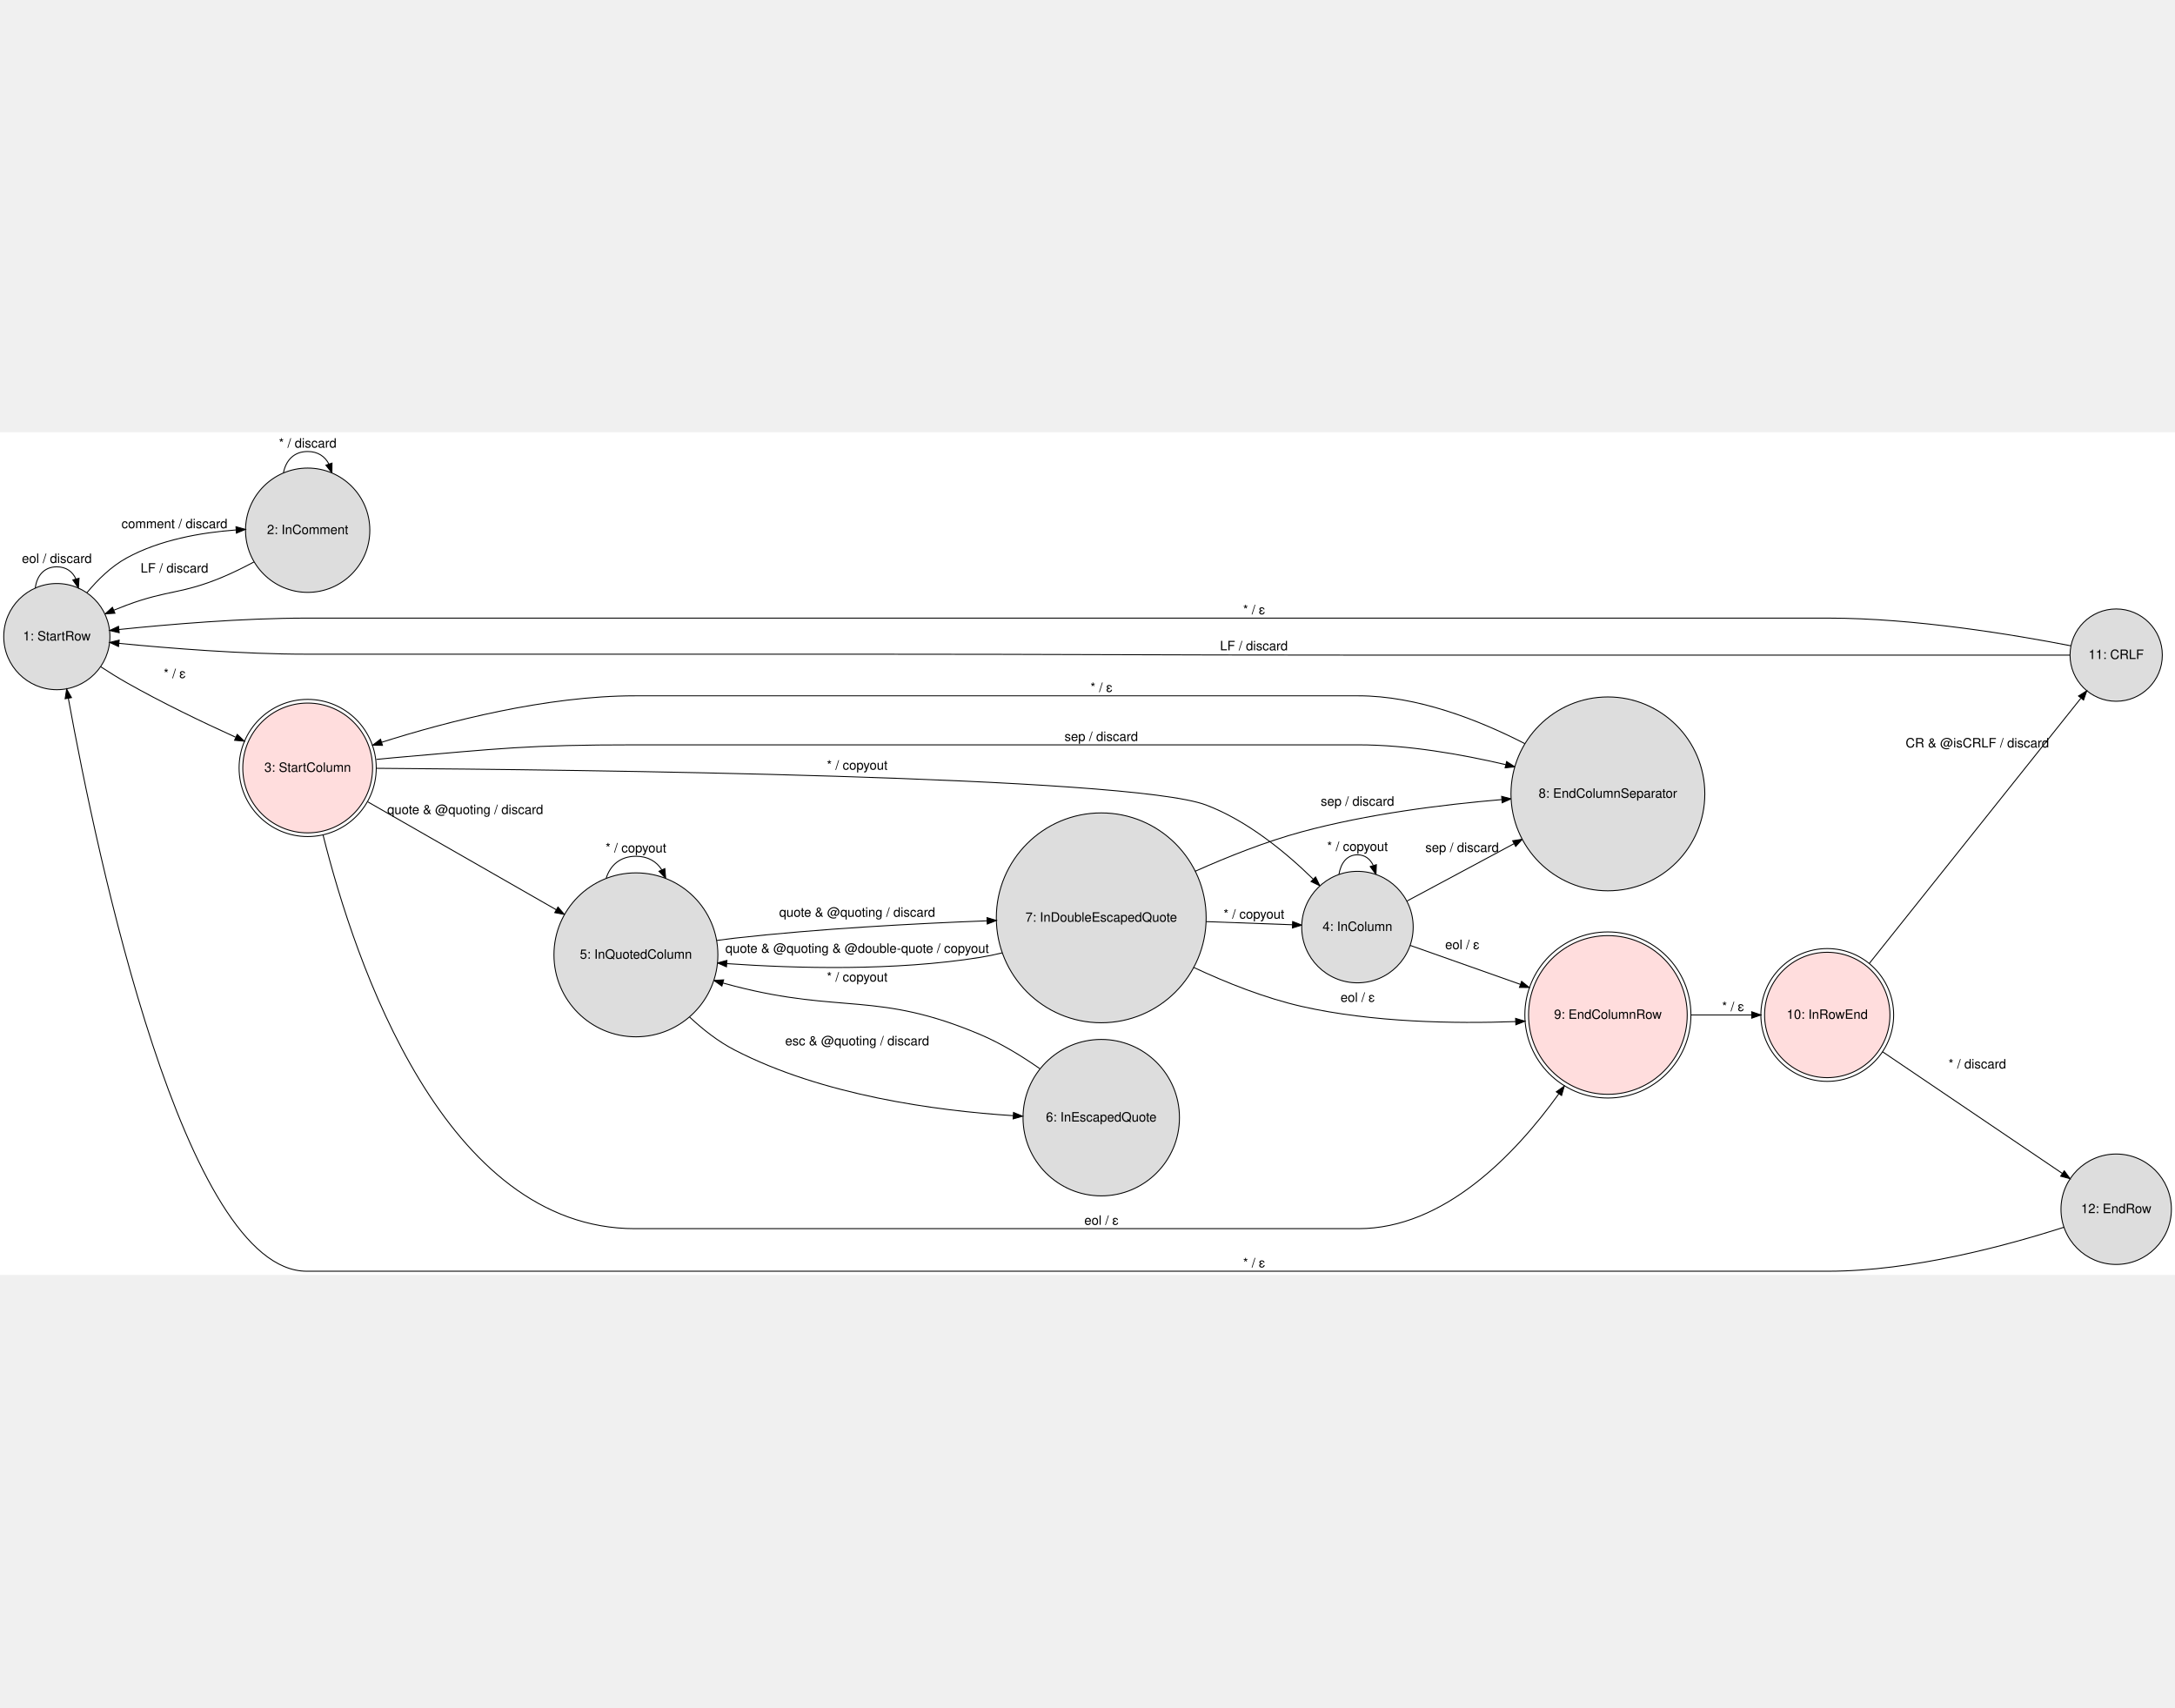
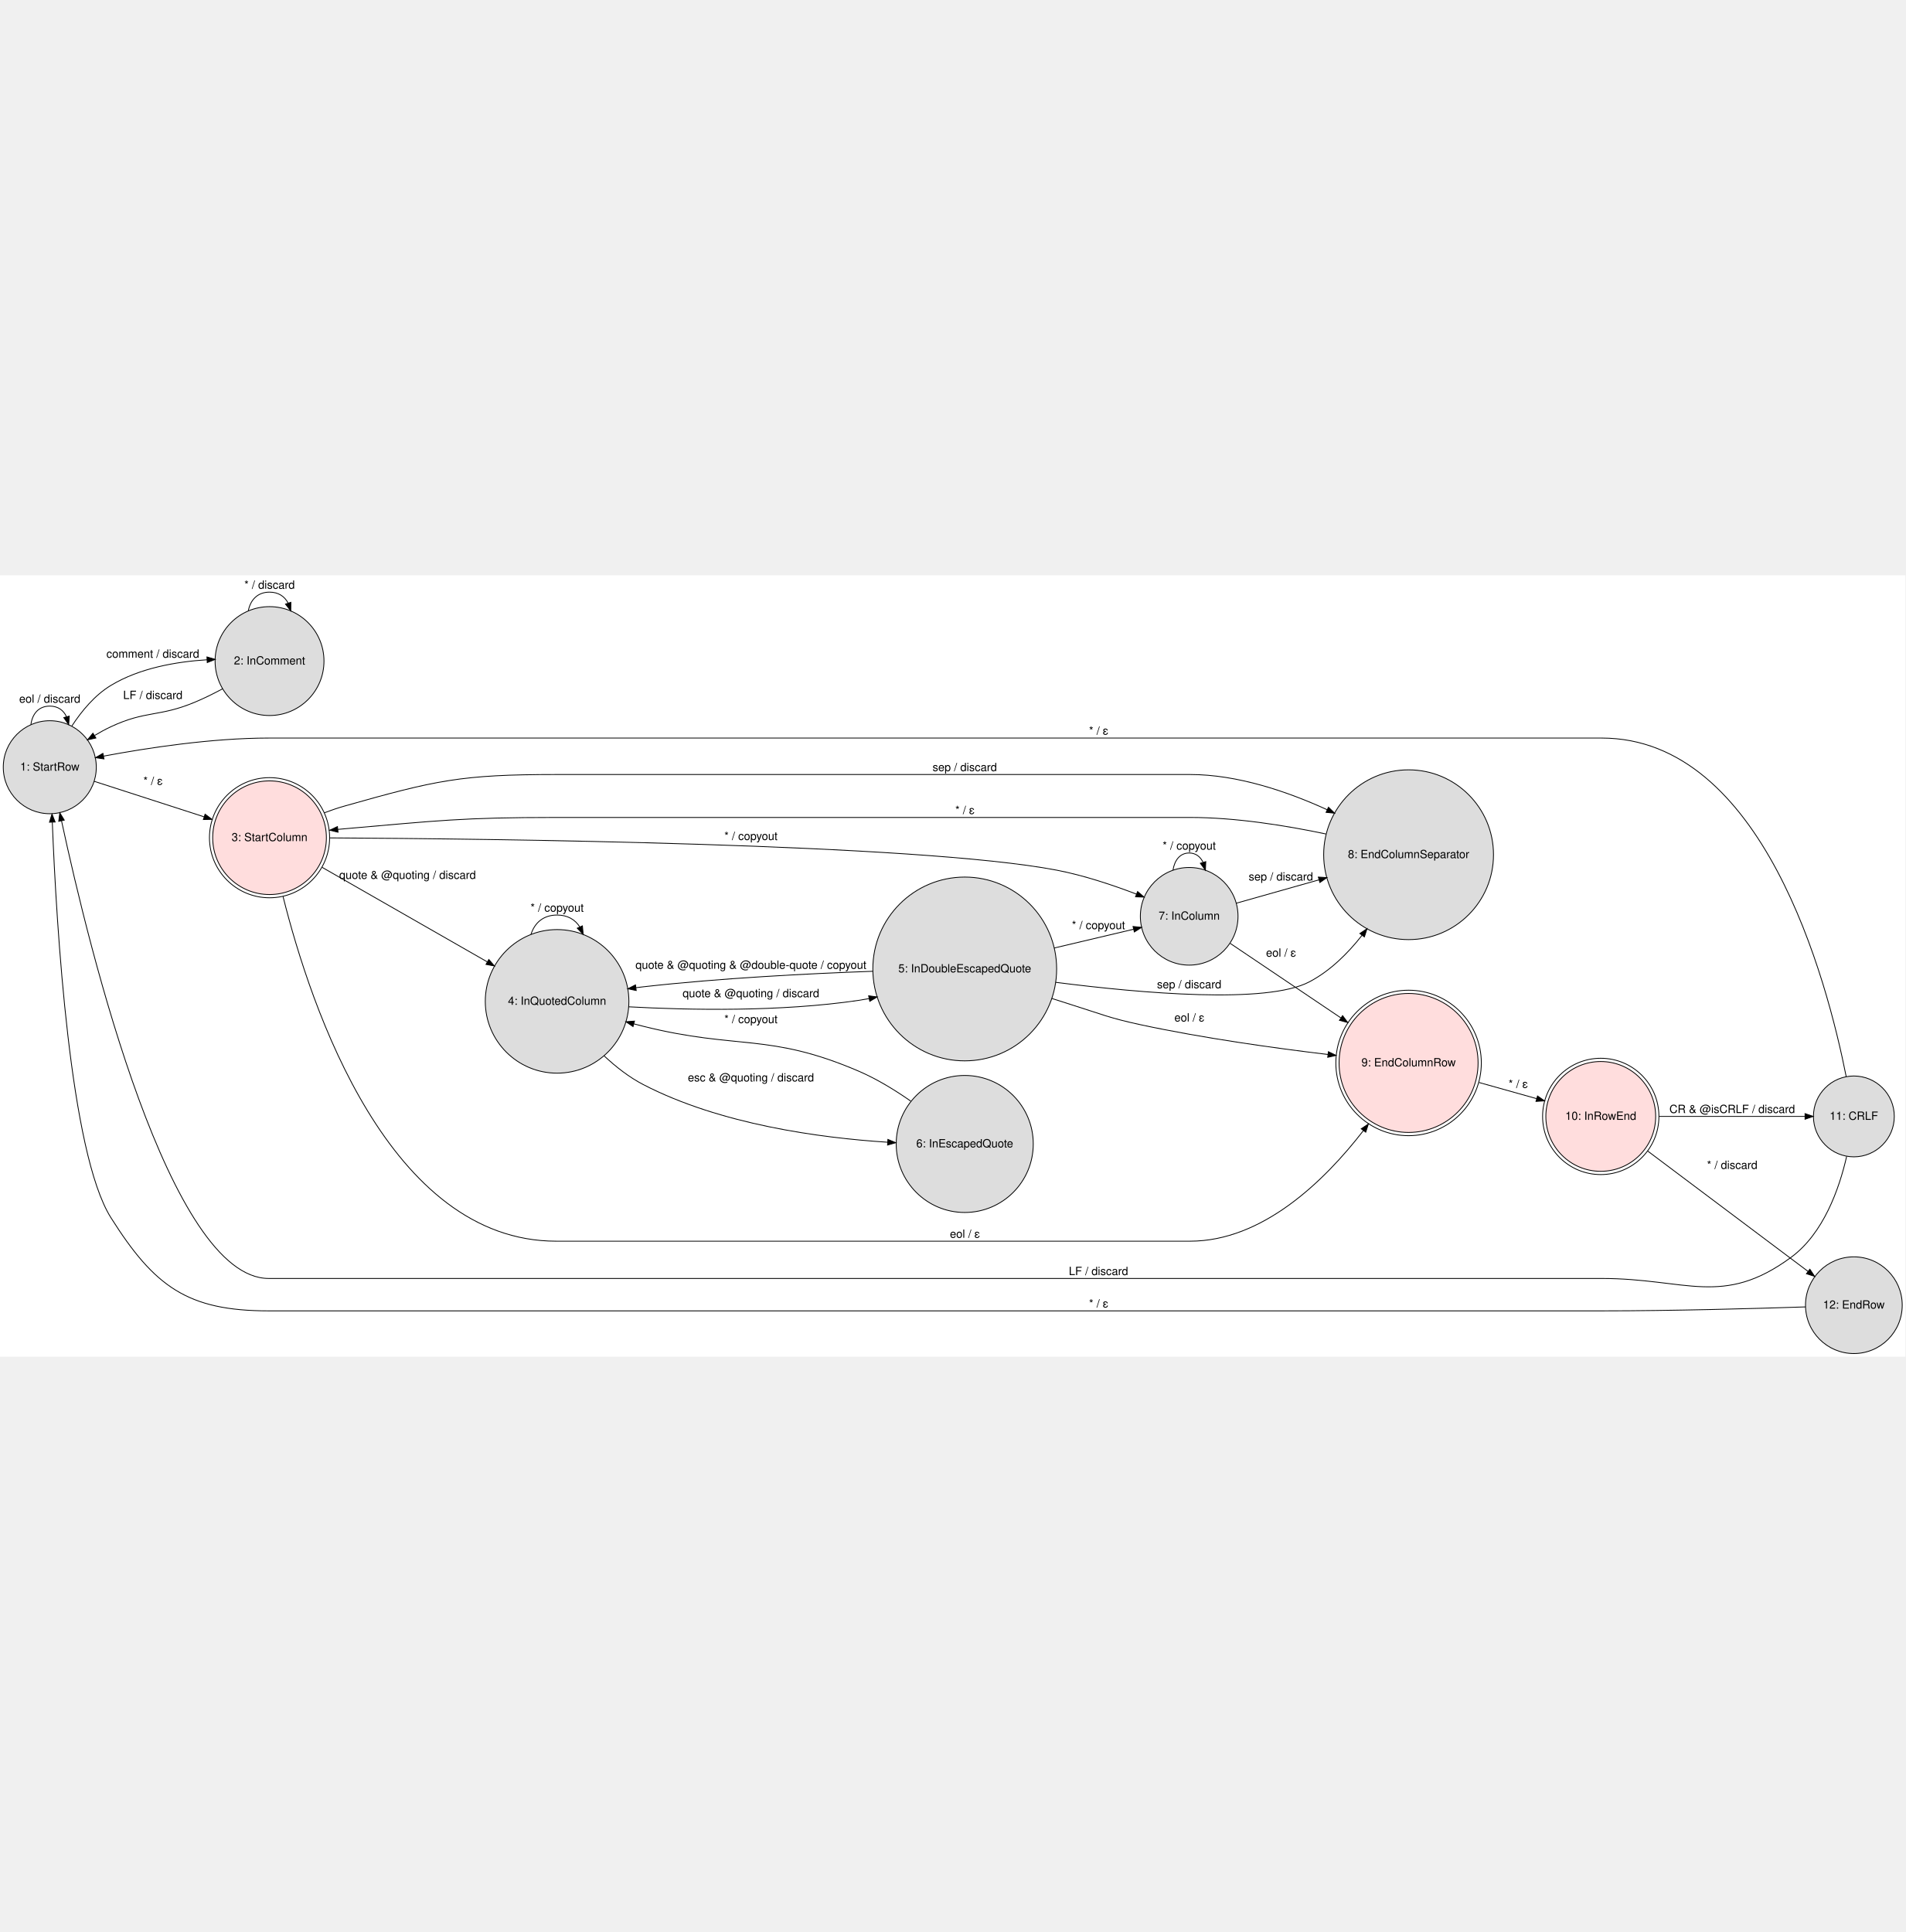
- <svg xmlns="http://www.w3.org/2000/svg" width="1199" height="941" viewBox="0 0 2351.40 910.90">
-   <g id="graph0" class="graph" transform="translate(4,906.9) scale(1)">
-     <polygon fill="white" stroke="transparent" points="-4,4 -4,-906.9 2347.4,-906.9 2347.4,4 -4,4" />
+ <svg xmlns="http://www.w3.org/2000/svg" width="1063" height="1078" viewBox="0.00 0.00 2351.40 964.49">
+   <g id="graph0" class="graph" transform="translate(4.000049,960.49) scale(1)">
+     <polygon fill="white" stroke="transparent" points="-4,4 -4,-960.49 2347.4,-960.49 2347.4,4 -4,4" />
+     <g id="node1" class="node">
+       <ellipse fill="#dddddd" stroke="black" cx="57.44" cy="-723.59" rx="57.39" ry="57.39" />
+       <text text-anchor="middle" x="57.44" y="-719.39" font-family="Helvetica,Arial,sans-serif" font-size="14.00">1: StartRow</text>
+     </g>
+     <g id="edge1" class="edge">
+       <path fill="none" stroke="black" d="M34.14,-776.12C35.77,-789.23 43.54,-799.03 57.44,-799.03 67.55,-799.03 74.41,-793.86 78.03,-786" />
+       <polygon fill="black" stroke="black" points="81.47,-786.69 80.75,-776.12 74.72,-784.84 81.47,-786.69" />
+       <text text-anchor="middle" x="57.44" y="-803.23" font-family="Helvetica,Arial,sans-serif" font-size="14.00">eol / discard</text>
+     </g>
+     <g id="node2" class="node">
+       <ellipse fill="#dddddd" stroke="black" cx="328.63" cy="-854.59" rx="67.19" ry="67.19" />
+       <text text-anchor="middle" x="328.63" y="-850.39" font-family="Helvetica,Arial,sans-serif" font-size="14.00">2: InComment</text>
+     </g>
+     <g id="edge2" class="edge">
+       <path fill="none" stroke="black" d="M84.65,-774.4C96.82,-793.08 113.04,-812.58 132.89,-824.59 168.22,-845.97 213.53,-853.86 251.55,-856.22" />
+       <polygon fill="black" stroke="black" points="251.39,-859.72 261.56,-856.73 251.75,-852.73 251.39,-859.72" />
+       <text text-anchor="middle" x="184.6" y="-858.79" font-family="Helvetica,Arial,sans-serif" font-size="14.00">comment / discard</text>
+     </g>
+     <g id="node3" class="node">
+       <ellipse fill="#ffdddd" stroke="black" cx="328.63" cy="-636.59" rx="70.15" ry="70.15" />
+       <ellipse fill="none" stroke="black" cx="328.63" cy="-636.59" rx="74.14" ry="74.14" />
+       <text text-anchor="middle" x="328.63" y="-632.39" font-family="Helvetica,Arial,sans-serif" font-size="14.00">3: StartColumn</text>
+     </g>
+     <g id="edge3" class="edge">
+       <path fill="none" stroke="black" d="M112.27,-706.19C151.07,-693.65 204.07,-676.52 247.79,-662.39" />
+       <polygon fill="black" stroke="black" points="249.1,-665.65 257.54,-659.24 246.95,-658.99 249.1,-665.65" />
+       <text text-anchor="middle" x="184.6" y="-701.79" font-family="Helvetica,Arial,sans-serif" font-size="14.00">* / ε</text>
+     </g>
+     <g id="edge4" class="edge">
+       <path fill="none" stroke="black" d="M270.63,-820.34C259.46,-814.36 247.69,-808.55 236.3,-803.79 192.13,-785.33 176.26,-793.89 132.89,-773.59 126.2,-770.46 119.43,-766.77 112.85,-762.84" />
+       <polygon fill="black" stroke="black" points="114.35,-759.65 104.01,-757.36 110.66,-765.6 114.35,-759.65" />
+       <text text-anchor="middle" x="184.6" y="-807.79" font-family="Helvetica,Arial,sans-serif" font-size="14.00">LF / discard</text>
+     </g>
+     <g id="edge5" class="edge">
+       <path fill="none" stroke="black" d="M302.42,-916.55C304.98,-929.96 313.72,-939.69 328.63,-939.69 339.69,-939.69 347.35,-934.33 351.62,-926.08" />
+       <polygon fill="black" stroke="black" points="354.95,-927.14 354.83,-916.55 348.32,-924.91 354.95,-927.14" />
+       <text text-anchor="middle" x="328.63" y="-943.89" font-family="Helvetica,Arial,sans-serif" font-size="14.00">* / discard</text>
+     </g>
+     <g id="node4" class="node">
+       <ellipse fill="#dddddd" stroke="black" cx="683.49" cy="-434.59" rx="88.61" ry="88.61" />
+       <text text-anchor="middle" x="683.49" y="-430.39" font-family="Helvetica,Arial,sans-serif" font-size="14.00">4: InQuotedColumn</text>
+     </g>
+     <g id="edge6" class="edge">
+       <path fill="none" stroke="black" d="M393.53,-600.01C450.62,-567.33 534.7,-519.19 597.46,-483.27" />
+       <polygon fill="black" stroke="black" points="599.23,-486.29 606.17,-478.28 595.75,-480.21 599.23,-486.29" />
+       <text text-anchor="middle" x="498.94" y="-585.79" font-family="Helvetica,Arial,sans-serif" font-size="14.00">quote &amp; @quoting / discard</text>
+     </g>
+     <g id="node7" class="node">
+       <ellipse fill="#dddddd" stroke="black" cx="1463.55" cy="-539.59" rx="60.26" ry="60.26" />
+       <text text-anchor="middle" x="1463.55" y="-535.39" font-family="Helvetica,Arial,sans-serif" font-size="14.00">7: InColumn</text>
+     </g>
+     <g id="edge7" class="edge">
+       <path fill="none" stroke="black" d="M403.1,-636.36C598.59,-635.31 1128.2,-629.41 1299.77,-596.59 1333.2,-590.19 1369.05,-578.24 1398.57,-566.92" />
+       <polygon fill="black" stroke="black" points="1399.87,-570.17 1407.92,-563.27 1397.33,-563.64 1399.87,-570.17" />
+       <text text-anchor="middle" x="922.7" y="-633.79" font-family="Helvetica,Arial,sans-serif" font-size="14.00">* / copyout</text>
+     </g>
+     <g id="node8" class="node">
+       <ellipse fill="#dddddd" stroke="black" cx="1734.3" cy="-615.59" rx="104.78" ry="104.78" />
+       <text text-anchor="middle" x="1734.3" y="-611.39" font-family="Helvetica,Arial,sans-serif" font-size="14.00">8: EndColumnSeparator</text>
+     </g>
+     <g id="edge8" class="edge">
+       <path fill="none" stroke="black" d="M396.5,-667.43C404.63,-670.5 412.9,-673.31 420.95,-675.59 534.03,-707.6 564.96,-714.59 682.49,-714.59 682.49,-714.59 682.49,-714.59 1464.55,-714.59 1523.06,-714.59 1584.57,-693.67 1633.95,-671.07" />
+       <polygon fill="black" stroke="black" points="1635.44,-674.23 1643.03,-666.83 1632.48,-667.89 1635.44,-674.23" />
+       <text text-anchor="middle" x="1186.56" y="-718.79" font-family="Helvetica,Arial,sans-serif" font-size="14.00">sep / discard</text>
+     </g>
+     <g id="node9" class="node">
+       <ellipse fill="#ffdddd" stroke="black" cx="1734.3" cy="-358.59" rx="85.77" ry="85.77" />
+       <ellipse fill="none" stroke="black" cx="1734.3" cy="-358.59" rx="89.77" ry="89.77" />
+       <text text-anchor="middle" x="1734.3" y="-354.39" font-family="Helvetica,Arial,sans-serif" font-size="14.00">9: EndColumnRow</text>
+     </g>
    <g id="edge9" class="edge">
-       <path fill="none" stroke="black" d="M345.32,-471.32C379.9,-333.1 476.52,-46 682.49,-46 682.49,-46 682.49,-46 1464.55,-46 1557.18,-46 1633.81,-125.9 1681.22,-191.72" />
-       <polygon fill="black" stroke="black" points="1678.51,-193.94 1687.14,-200.08 1684.22,-189.9 1678.51,-193.94" />
-       <text text-anchor="middle" x="1186.56" y="-50.2" font-family="Helvetica,Arial,sans-serif" font-size="14.00">eol / ε</text>
+       <path fill="none" stroke="black" d="M345.32,-563.91C379.9,-425.69 476.52,-138.59 682.49,-138.59 682.49,-138.59 682.49,-138.59 1464.55,-138.59 1554.14,-138.59 1630.26,-212.7 1678.37,-274.89" />
+       <polygon fill="black" stroke="black" points="1675.84,-277.34 1684.68,-283.19 1681.42,-273.11 1675.84,-277.34" />
+       <text text-anchor="middle" x="1186.56" y="-142.79" font-family="Helvetica,Arial,sans-serif" font-size="14.00">eol / ε</text>
    </g>
    <g id="edge10" class="edge">
-       <path fill="none" stroke="black" d="M1443.53,-428.88C1445.49,-441.2 1452.16,-450.13 1463.55,-450.13 1471.56,-450.13 1477.23,-445.71 1480.58,-438.81" />
-       <polygon fill="black" stroke="black" points="1484.03,-439.47 1483.57,-428.88 1477.33,-437.45 1484.03,-439.47" />
-       <text text-anchor="middle" x="1463.55" y="-454.33" font-family="Helvetica,Arial,sans-serif" font-size="14.00">* / copyout</text>
+       <path fill="none" stroke="black" d="M651.28,-517.24C655.68,-531.36 666.42,-541.15 683.49,-541.15 696.56,-541.15 705.91,-535.41 711.55,-526.39" />
+       <polygon fill="black" stroke="black" points="714.76,-527.8 715.69,-517.24 708.38,-524.91 714.76,-527.8" />
+       <text text-anchor="middle" x="683.49" y="-545.35" font-family="Helvetica,Arial,sans-serif" font-size="14.00">* / copyout</text>
+     </g>
+     <g id="node5" class="node">
+       <ellipse fill="#dddddd" stroke="black" cx="1186.56" cy="-474.59" rx="113.42" ry="113.42" />
+       <text text-anchor="middle" x="1186.56" y="-470.39" font-family="Helvetica,Arial,sans-serif" font-size="14.00">5: InDoubleEscapedQuote</text>
    </g>
    <g id="edge11" class="edge">
-       <path fill="none" stroke="black" d="M1517,-400.11C1549.95,-417.76 1593.52,-441.11 1632.92,-462.22" />
-       <polygon fill="black" stroke="black" points="1631.32,-465.33 1641.78,-466.97 1634.62,-459.16 1631.32,-465.33" />
-       <text text-anchor="middle" x="1576.67" y="-453.2" font-family="Helvetica,Arial,sans-serif" font-size="14.00">sep / discard</text>
+       <path fill="none" stroke="black" d="M771.93,-427.87C847.42,-423.74 959.17,-421.61 1055.35,-435.79 1059.74,-436.44 1064.18,-437.2 1068.65,-438.05" />
+       <polygon fill="black" stroke="black" points="1067.96,-441.48 1078.46,-440.06 1069.36,-434.63 1067.96,-441.48" />
+       <text text-anchor="middle" x="922.7" y="-439.79" font-family="Helvetica,Arial,sans-serif" font-size="14.00">quote &amp; @quoting / discard</text>
+     </g>
+     <g id="node6" class="node">
+       <ellipse fill="#dddddd" stroke="black" cx="1186.56" cy="-258.59" rx="84.56" ry="84.56" />
+       <text text-anchor="middle" x="1186.56" y="-254.39" font-family="Helvetica,Arial,sans-serif" font-size="14.00">6: InEscapedQuote</text>
    </g>
    <g id="edge12" class="edge">
-       <path fill="none" stroke="black" d="M1520.56,-352.2C1555.03,-340.02 1600.06,-324.1 1639.82,-310.04" />
-       <polygon fill="black" stroke="black" points="1641.01,-313.34 1649.27,-306.7 1638.68,-306.74 1641.01,-313.34" />
-       <text text-anchor="middle" x="1576.67" y="-348.2" font-family="Helvetica,Arial,sans-serif" font-size="14.00">eol / ε</text>
+       <path fill="none" stroke="black" d="M741.48,-367.37C756.03,-353.75 772.55,-340.84 790.04,-331.79 885,-282.64 1007.86,-266.1 1091.27,-260.74" />
+       <polygon fill="black" stroke="black" points="1091.72,-264.22 1101.5,-260.13 1091.3,-257.23 1091.72,-264.22" />
+       <text text-anchor="middle" x="922.7" y="-335.79" font-family="Helvetica,Arial,sans-serif" font-size="14.00">esc &amp; @quoting / discard</text>
    </g>
    <g id="edge13" class="edge">
-       <path fill="none" stroke="black" d="M651.28,-424.65C655.68,-438.77 666.42,-448.56 683.49,-448.56 696.56,-448.56 705.91,-442.82 711.55,-433.8" />
-       <polygon fill="black" stroke="black" points="714.76,-435.21 715.69,-424.65 708.38,-432.32 714.76,-435.21" />
-       <text text-anchor="middle" x="683.49" y="-452.76" font-family="Helvetica,Arial,sans-serif" font-size="14.00">* / copyout</text>
-     </g>
-     <g id="node6" class="node">
-       <ellipse fill="#dddddd" stroke="black" cx="1186.56" cy="-166" rx="84.56" ry="84.56" />
-       <text text-anchor="middle" x="1186.56" y="-161.8" font-family="Helvetica,Arial,sans-serif" font-size="14.00">6: InEscapedQuote</text>
-     </g>
-     <g id="edge4" class="edge">
-       <path fill="none" stroke="black" d="M270.63,-766.75C259.46,-760.77 247.69,-754.96 236.3,-750.2 192.13,-731.74 177.76,-736.7 132.89,-720 128.38,-718.32 123.77,-716.49 119.15,-714.59" />
-       <polygon fill="black" stroke="black" points="120.27,-711.26 109.7,-710.57 117.54,-717.7 120.27,-711.26" />
-       <text text-anchor="middle" x="184.6" y="-755.2" font-family="Helvetica,Arial,sans-serif" font-size="14.00">LF / discard</text>
+       <path fill="none" stroke="black" d="M1073.18,-471.73C993.87,-468.88 885.2,-463.32 790.04,-452.59 787,-452.25 783.91,-451.87 780.8,-451.48" />
+       <polygon fill="black" stroke="black" points="781.16,-447.99 770.78,-450.12 780.22,-454.93 781.16,-447.99" />
+       <text text-anchor="middle" x="922.7" y="-474.79" font-family="Helvetica,Arial,sans-serif" font-size="14.00">quote &amp; @quoting &amp; @double-quote / copyout</text>
    </g>
    <g id="edge14" class="edge">
-       <path fill="none" stroke="black" d="M741.48,-274.78C756.03,-261.16 772.55,-248.25 790.04,-239.2 885,-190.05 1007.86,-173.51 1091.27,-168.15" />
-       <polygon fill="black" stroke="black" points="1091.72,-171.63 1101.5,-167.54 1091.3,-164.64 1091.72,-171.63" />
-       <text text-anchor="middle" x="922.7" y="-244.2" font-family="Helvetica,Arial,sans-serif" font-size="14.00">esc &amp; @quoting / discard</text>
-     </g>
-     <g id="node7" class="node">
-       <ellipse fill="#dddddd" stroke="black" cx="1186.56" cy="-382" rx="113.42" ry="113.42" />
-       <text text-anchor="middle" x="1186.56" y="-377.8" font-family="Helvetica,Arial,sans-serif" font-size="14.00">7: InDoubleEscapedQuote</text>
-     </g>
-     <g id="edge5" class="edge">
-       <path fill="none" stroke="black" d="M302.42,-862.96C304.98,-876.37 313.72,-886.1 328.63,-886.1 339.69,-886.1 347.35,-880.74 351.62,-872.49" />
-       <polygon fill="black" stroke="black" points="354.95,-873.55 354.83,-862.96 348.32,-871.32 354.95,-873.55" />
-       <text text-anchor="middle" x="328.63" y="-890.3" font-family="Helvetica,Arial,sans-serif" font-size="14.00">* / discard</text>
-     </g>
-     <g id="edge8" class="edge">
-       <path fill="none" stroke="black" d="M402.85,-553.25C408.97,-553.9 415.06,-554.49 420.95,-555 536.92,-565.08 566.08,-569 682.49,-569 682.49,-569 682.49,-569 1464.55,-569 1517.61,-569 1575.46,-558.93 1623.85,-547.58" />
-       <polygon fill="black" stroke="black" points="1624.8,-550.95 1633.71,-545.21 1623.17,-544.14 1624.8,-550.95" />
-       <text text-anchor="middle" x="1186.56" y="-573.2" font-family="Helvetica,Arial,sans-serif" font-size="14.00">sep / discard</text>
-     </g>
-     <g id="node9" class="node">
-       <ellipse fill="#ffdddd" stroke="black" cx="1734.3" cy="-277" rx="85.77" ry="85.77" />
-       <text text-anchor="middle" x="1734.3" y="-272.8" font-family="Helvetica,Arial,sans-serif" font-size="14.00">9: EndColumnRow</text>
-       <ellipse fill="none" stroke="black" cx="1734.3" cy="-277" rx="89.77" ry="89.77" />
+       <path fill="none" stroke="black" d="M1297.03,-500.47C1330.14,-508.29 1365.5,-516.65 1395.01,-523.63" />
+       <polygon fill="black" stroke="black" points="1394.24,-527.04 1404.78,-525.93 1395.85,-520.23 1394.24,-527.04" />
+       <text text-anchor="middle" x="1351.59" y="-523.79" font-family="Helvetica,Arial,sans-serif" font-size="14.00">* / copyout</text>
    </g>
    <g id="edge15" class="edge">
-       <path fill="none" stroke="black" d="M770.78,-357.53C777.29,-358.45 783.76,-359.29 790.04,-360 881.12,-370.26 984.55,-375.8 1062.8,-378.76" />
-       <polygon fill="black" stroke="black" points="1063.06,-382.27 1073.18,-379.14 1063.32,-375.27 1063.06,-382.27" />
-       <text text-anchor="middle" x="922.7" y="-383.2" font-family="Helvetica,Arial,sans-serif" font-size="14.00">quote &amp; @quoting / discard</text>
+       <path fill="none" stroke="black" d="M1298.72,-458.11C1405.89,-444.39 1559.29,-431.13 1611.66,-458.59 1637.2,-471.99 1659.03,-493.39 1676.86,-516.13" />
+       <polygon fill="black" stroke="black" points="1674.16,-518.37 1682.99,-524.22 1679.74,-514.14 1674.16,-518.37" />
+       <text text-anchor="middle" x="1463.55" y="-450.79" font-family="Helvetica,Arial,sans-serif" font-size="14.00">sep / discard</text>
    </g>
    <g id="edge16" class="edge">
-       <path fill="none" stroke="black" d="M1120.05,-219.02C1100.23,-232.86 1077.76,-246.54 1055.35,-256 944.64,-302.75 906.42,-278.23 790.04,-308.2 785.95,-309.25 781.79,-310.37 777.6,-311.54" />
-       <polygon fill="black" stroke="black" points="776.43,-308.24 767.77,-314.35 778.35,-314.97 776.43,-308.24" />
-       <text text-anchor="middle" x="922.7" y="-313.2" font-family="Helvetica,Arial,sans-serif" font-size="14.00">* / copyout</text>
+       <path fill="none" stroke="black" d="M1294.02,-438.19C1302.04,-435.58 1310.03,-433.02 1317.77,-430.59 1355.58,-418.73 1364.68,-414.13 1403.42,-405.79 1480.49,-389.21 1568.97,-376.9 1634.88,-369.02" />
+       <polygon fill="black" stroke="black" points="1635.32,-372.5 1644.84,-367.85 1634.5,-365.54 1635.32,-372.5" />
+       <text text-anchor="middle" x="1463.55" y="-409.79" font-family="Helvetica,Arial,sans-serif" font-size="14.00">eol / ε</text>
    </g>
    <g id="edge17" class="edge">
-       <path fill="none" stroke="black" d="M1299.8,-377.92C1331.42,-376.77 1364.87,-375.55 1393.18,-374.52" />
-       <polygon fill="black" stroke="black" points="1393.49,-378.01 1403.36,-374.15 1393.24,-371.02 1393.49,-378.01" />
-       <text text-anchor="middle" x="1351.59" y="-381.2" font-family="Helvetica,Arial,sans-serif" font-size="14.00">* / copyout</text>
+       <path fill="none" stroke="black" d="M1119.98,-311.45C1100.16,-325.3 1077.7,-339.01 1055.35,-348.59 944.65,-396.04 906.9,-374.63 790.04,-403.79 786.19,-404.75 782.27,-405.76 778.32,-406.8" />
+       <polygon fill="black" stroke="black" points="777.2,-403.48 768.44,-409.44 779.01,-410.24 777.2,-403.48" />
+       <text text-anchor="middle" x="922.7" y="-407.79" font-family="Helvetica,Arial,sans-serif" font-size="14.00">* / copyout</text>
    </g>
    <g id="edge18" class="edge">
-       <path fill="none" stroke="black" d="M1079.65,-344.15C1071.5,-342.17 1063.34,-340.48 1055.35,-339.2 963.51,-324.49 857.23,-327.27 782.05,-332.49" />
-       <polygon fill="black" stroke="black" points="781.37,-329.03 771.65,-333.24 781.88,-336.01 781.37,-329.03" />
-       <text text-anchor="middle" x="922.7" y="-344.2" font-family="Helvetica,Arial,sans-serif" font-size="14.00">quote &amp; @quoting &amp; @double-quote / copyout</text>
+       <path fill="none" stroke="black" d="M1443.53,-596.47C1445.49,-608.79 1452.16,-617.72 1463.55,-617.72 1471.56,-617.72 1477.23,-613.3 1480.58,-606.4" />
+       <polygon fill="black" stroke="black" points="1484.03,-607.06 1483.57,-596.47 1477.33,-605.04 1484.03,-607.06" />
+       <text text-anchor="middle" x="1463.55" y="-621.92" font-family="Helvetica,Arial,sans-serif" font-size="14.00">* / copyout</text>
    </g>
    <g id="edge19" class="edge">
-       <path fill="none" stroke="black" d="M1288.1,-432.33C1323.74,-448.27 1364.63,-464.46 1403.42,-475 1473.86,-494.13 1555.22,-504.37 1619.52,-509.83" />
-       <polygon fill="black" stroke="black" points="1619.43,-513.33 1629.69,-510.66 1620.01,-506.36 1619.43,-513.33" />
-       <text text-anchor="middle" x="1463.55" y="-503.2" font-family="Helvetica,Arial,sans-serif" font-size="14.00">sep / discard</text>
+       <path fill="none" stroke="black" d="M1521.54,-555.71C1551.26,-564.11 1588.64,-574.68 1623.68,-584.59" />
+       <polygon fill="black" stroke="black" points="1622.92,-588.01 1633.5,-587.37 1624.83,-581.28 1622.92,-588.01" />
+       <text text-anchor="middle" x="1576.67" y="-583.79" font-family="Helvetica,Arial,sans-serif" font-size="14.00">sep / discard</text>
    </g>
    <g id="edge20" class="edge">
-       <path fill="none" stroke="black" d="M1286.33,-328.47C1322.17,-311.69 1363.63,-295.21 1403.42,-286.2 1479.69,-268.92 1568.4,-267.45 1634.61,-269.85" />
-       <polygon fill="black" stroke="black" points="1634.5,-273.34 1644.63,-270.24 1634.77,-266.35 1634.5,-273.34" />
-       <text text-anchor="middle" x="1463.55" y="-291.2" font-family="Helvetica,Arial,sans-serif" font-size="14.00">eol / ε</text>
+       <path fill="none" stroke="black" d="M1513.84,-506.39C1552.07,-480.65 1605.89,-444.4 1650.67,-414.24" />
+       <polygon fill="black" stroke="black" points="1652.87,-416.98 1659.21,-408.49 1648.96,-411.17 1652.87,-416.98" />
+       <text text-anchor="middle" x="1576.67" y="-489.79" font-family="Helvetica,Arial,sans-serif" font-size="14.00">eol / ε</text>
    </g>
    <g id="edge21" class="edge">
-       <path fill="none" stroke="black" d="M1644.66,-570.24C1593.84,-596.32 1527.75,-622 1464.55,-622 682.49,-622 682.49,-622 682.49,-622 586.61,-622 479.47,-594.21 408.67,-571.8" />
-       <polygon fill="black" stroke="black" points="409.51,-568.4 398.92,-568.68 407.38,-575.06 409.51,-568.4" />
-       <text text-anchor="middle" x="1186.56" y="-626.2" font-family="Helvetica,Arial,sans-serif" font-size="14.00">* / ε</text>
+       <path fill="none" stroke="black" d="M1632.54,-641.15C1582.39,-651.73 1520.64,-661.59 1464.55,-661.59 682.49,-661.59 682.49,-661.59 682.49,-661.59 566.08,-661.59 536.92,-657.67 420.95,-647.59 418.28,-647.36 415.57,-647.11 412.84,-646.85" />
+       <polygon fill="black" stroke="black" points="413.15,-643.36 402.85,-645.84 412.45,-650.33 413.15,-643.36" />
+       <text text-anchor="middle" x="1186.56" y="-665.79" font-family="Helvetica,Arial,sans-serif" font-size="14.00">* / ε</text>
    </g>
    <g id="node10" class="node">
-       <ellipse fill="#ffdddd" stroke="black" cx="1971.46" cy="-277" rx="67.76" ry="67.76" />
-       <text text-anchor="middle" x="1971.46" y="-272.8" font-family="Helvetica,Arial,sans-serif" font-size="14.00">10: InRowEnd</text>
-       <ellipse fill="none" stroke="black" cx="1971.46" cy="-277" rx="71.77" ry="71.77" />
-     </g>
-     <g id="edge6" class="edge">
-       <path fill="none" stroke="black" d="M403.18,-543.63C615.05,-542.18 1216.83,-535.34 1299.77,-504 1344.17,-487.22 1385.58,-453.27 1415.53,-424" />
-       <polygon fill="black" stroke="black" points="1418.27,-426.21 1422.89,-416.68 1413.33,-421.25 1418.27,-426.21" />
-       <text text-anchor="middle" x="922.7" y="-542.2" font-family="Helvetica,Arial,sans-serif" font-size="14.00">* / copyout</text>
+       <ellipse fill="#ffdddd" stroke="black" cx="1971.46" cy="-292.59" rx="67.76" ry="67.76" />
+       <ellipse fill="none" stroke="black" cx="1971.46" cy="-292.59" rx="71.77" ry="71.77" />
+       <text text-anchor="middle" x="1971.46" y="-288.39" font-family="Helvetica,Arial,sans-serif" font-size="14.00">10: InRowEnd</text>
    </g>
    <g id="edge22" class="edge">
-       <path fill="none" stroke="black" d="M1824.2,-277C1845.66,-277 1868.48,-277 1889.55,-277" />
-       <polygon fill="black" stroke="black" points="1889.74,-280.5 1899.74,-277 1889.74,-273.5 1889.74,-280.5" />
-       <text text-anchor="middle" x="1869.38" y="-281.2" font-family="Helvetica,Arial,sans-serif" font-size="14.00">* / ε</text>
+       <path fill="none" stroke="black" d="M1821.19,-334.48C1844.5,-327.94 1869.6,-320.9 1892.44,-314.49" />
+       <polygon fill="black" stroke="black" points="1893.4,-317.85 1902.09,-311.78 1891.51,-311.11 1893.4,-317.85" />
+       <text text-anchor="middle" x="1869.38" y="-327.79" font-family="Helvetica,Arial,sans-serif" font-size="14.00">* / ε</text>
    </g>
    <g id="node11" class="node">
-       <ellipse fill="#dddddd" stroke="black" cx="2283.81" cy="-666" rx="49.89" ry="49.89" />
-       <text text-anchor="middle" x="2283.81" y="-661.8" font-family="Helvetica,Arial,sans-serif" font-size="14.00">11: CRLF</text>
+       <ellipse fill="#dddddd" stroke="black" cx="2283.81" cy="-292.59" rx="49.89" ry="49.89" />
+       <text text-anchor="middle" x="2283.81" y="-288.39" font-family="Helvetica,Arial,sans-serif" font-size="14.00">11: CRLF</text>
    </g>
    <g id="edge23" class="edge">
-       <path fill="none" stroke="black" d="M2016.93,-332.73C2078.42,-409.81 2188.3,-547.53 2245.65,-619.42" />
-       <polygon fill="black" stroke="black" points="2243.07,-621.8 2252.04,-627.43 2248.54,-617.43 2243.07,-621.8" />
-       <text text-anchor="middle" x="2133.66" y="-566.2" font-family="Helvetica,Arial,sans-serif" font-size="14.00">CR &amp; @isCRLF / discard</text>
+       <path fill="none" stroke="black" d="M2043.27,-292.59C2097.67,-292.59 2171.93,-292.59 2223.29,-292.59" />
+       <polygon fill="black" stroke="black" points="2223.56,-296.09 2233.56,-292.59 2223.56,-289.09 2223.56,-296.09" />
+       <text text-anchor="middle" x="2133.66" y="-296.79" font-family="Helvetica,Arial,sans-serif" font-size="14.00">CR &amp; @isCRLF / discard</text>
    </g>
    <g id="node12" class="node">
-       <ellipse fill="#dddddd" stroke="black" cx="2283.81" cy="-67" rx="59.68" ry="59.68" />
-       <text text-anchor="middle" x="2283.81" y="-62.8" font-family="Helvetica,Arial,sans-serif" font-size="14.00">12: EndRow</text>
-     </g>
-     <g id="edge7" class="edge">
-       <path fill="none" stroke="black" d="M393.53,-507.42C450.62,-474.74 534.7,-426.6 597.46,-390.68" />
-       <polygon fill="black" stroke="black" points="599.23,-393.7 606.17,-385.69 595.75,-387.62 599.23,-393.7" />
-       <text text-anchor="middle" x="498.94" y="-494.2" font-family="Helvetica,Arial,sans-serif" font-size="14.00">quote &amp; @quoting / discard</text>
-     </g>
-     <g id="node1" class="node">
-       <ellipse fill="#dddddd" stroke="black" cx="57.44" cy="-686" rx="57.39" ry="57.39" />
-       <text text-anchor="middle" x="57.44" y="-681.8" font-family="Helvetica,Arial,sans-serif" font-size="14.00">1: StartRow</text>
-     </g>
-     <g id="node2" class="node">
-       <ellipse fill="#dddddd" stroke="black" cx="328.63" cy="-801" rx="67.19" ry="67.19" />
-       <text text-anchor="middle" x="328.63" y="-796.8" font-family="Helvetica,Arial,sans-serif" font-size="14.00">2: InComment</text>
-     </g>
-     <g id="edge1" class="edge">
-       <path fill="none" stroke="black" d="M34.14,-738.53C35.77,-751.64 43.54,-761.44 57.44,-761.44 67.55,-761.44 74.41,-756.27 78.03,-748.41" />
-       <polygon fill="black" stroke="black" points="81.47,-749.1 80.75,-738.53 74.72,-747.25 81.47,-749.1" />
-       <text text-anchor="middle" x="57.44" y="-765.64" font-family="Helvetica,Arial,sans-serif" font-size="14.00">eol / discard</text>
-     </g>
-     <g id="edge2" class="edge">
-       <path fill="none" stroke="black" d="M89.99,-733.48C101.79,-747.72 116.38,-761.94 132.89,-771 168.66,-790.64 213.37,-798.49 250.93,-801.27" />
-       <polygon fill="black" stroke="black" points="251.12,-804.79 261.32,-801.93 251.56,-797.81 251.12,-804.79" />
-       <text text-anchor="middle" x="184.6" y="-803.2" font-family="Helvetica,Arial,sans-serif" font-size="14.00">comment / discard</text>
-     </g>
-     <g id="node3" class="node">
-       <ellipse fill="#ffdddd" stroke="black" cx="328.63" cy="-544" rx="70.15" ry="70.15" />
-       <ellipse fill="none" stroke="black" cx="328.63" cy="-544" rx="74.14" ry="74.14" />
-       <text text-anchor="middle" x="328.63" y="-539.8" font-family="Helvetica,Arial,sans-serif" font-size="14.00">3: StartColumn</text>
-     </g>
-     <g id="node5" class="node">
-       <ellipse fill="#dddddd" stroke="black" cx="683.49" cy="-342" rx="88.61" ry="88.61" />
-       <text text-anchor="middle" x="683.49" y="-337.8" font-family="Helvetica,Arial,sans-serif" font-size="14.00">5: InQuotedColumn</text>
-     </g>
-     <g id="edge3" class="edge">
-       <path fill="none" stroke="black" d="M105.04,-653.31C114.13,-647.37 123.69,-641.42 132.89,-636.2 170.67,-614.77 214.25,-593.81 250.59,-577.31" />
-       <polygon fill="black" stroke="black" points="252.47,-580.3 260.14,-572.99 249.59,-573.92 252.47,-580.3" />
-       <text text-anchor="middle" x="184.6" y="-641.2" font-family="Helvetica,Arial,sans-serif" font-size="14.00">* / ε</text>
-     </g>
-     <g id="node4" class="node">
-       <ellipse fill="#dddddd" stroke="black" cx="1463.55" cy="-372" rx="60.26" ry="60.26" />
-       <text text-anchor="middle" x="1463.55" y="-367.8" font-family="Helvetica,Arial,sans-serif" font-size="14.00">4: InColumn</text>
-     </g>
-     <g id="node8" class="node">
-       <ellipse fill="#dddddd" stroke="black" cx="1734.3" cy="-516" rx="104.78" ry="104.78" />
-       <text text-anchor="middle" x="1734.3" y="-511.8" font-family="Helvetica,Arial,sans-serif" font-size="14.00">8: EndColumnSeparator</text>
+       <ellipse fill="#dddddd" stroke="black" cx="2283.81" cy="-59.59" rx="59.68" ry="59.68" />
+       <text text-anchor="middle" x="2283.81" y="-55.39" font-family="Helvetica,Arial,sans-serif" font-size="14.00">12: EndRow</text>
    </g>
    <g id="edge24" class="edge">
-       <path fill="none" stroke="black" d="M2031.2,-237.25C2087.03,-199.48 2170.45,-143.03 2225.72,-105.63" />
-       <polygon fill="black" stroke="black" points="2227.69,-108.53 2234.01,-100.02 2223.76,-102.73 2227.69,-108.53" />
-       <text text-anchor="middle" x="2133.66" y="-219.2" font-family="Helvetica,Arial,sans-serif" font-size="14.00">* / discard</text>
+       <path fill="none" stroke="black" d="M2029.38,-249.85C2085.76,-207.53 2171.52,-143.14 2227.38,-101.21" />
+       <polygon fill="black" stroke="black" points="2229.5,-103.99 2235.39,-95.19 2225.29,-98.4 2229.5,-103.99" />
+       <text text-anchor="middle" x="2133.66" y="-227.79" font-family="Helvetica,Arial,sans-serif" font-size="14.00">* / discard</text>
    </g>
    <g id="edge25" class="edge">
-       <path fill="none" stroke="black" d="M2234.68,-676.09C2173.88,-687.94 2065.9,-706 1972.46,-706 327.63,-706 327.63,-706 327.63,-706 258.29,-706 179.18,-699.32 124.76,-693.68" />
-       <polygon fill="black" stroke="black" points="124.86,-690.17 114.55,-692.6 124.13,-697.13 124.86,-690.17" />
-       <text text-anchor="middle" x="1351.59" y="-710.2" font-family="Helvetica,Arial,sans-serif" font-size="14.00">* / ε</text>
+       <path fill="none" stroke="black" d="M2274.36,-341.68C2250.6,-461.58 2171.54,-759.59 1972.46,-759.59 327.63,-759.59 327.63,-759.59 327.63,-759.59 257.49,-759.59 177.99,-747.44 123.67,-737.25" />
+       <polygon fill="black" stroke="black" points="124.31,-733.81 113.83,-735.38 123,-740.69 124.31,-733.81" />
+       <text text-anchor="middle" x="1351.59" y="-763.79" font-family="Helvetica,Arial,sans-serif" font-size="14.00">* / ε</text>
    </g>
    <g id="edge26" class="edge">
-       <path fill="none" stroke="black" d="M2233.63,-666C2172.43,-666 2064.73,-666 1972.46,-666 1462.55,-666 1462.55,-666 1462.55,-666 1223.06,-666 1163.19,-667 923.7,-667 327.63,-667 327.63,-667 327.63,-667 258.31,-667 179.19,-673.35 124.77,-678.7" />
-       <polygon fill="black" stroke="black" points="124.16,-675.25 114.56,-679.73 124.86,-682.21 124.16,-675.25" />
-       <text text-anchor="middle" x="1351.59" y="-671.2" font-family="Helvetica,Arial,sans-serif" font-size="14.00" style="">LF / discard</text>
+       <path fill="none" stroke="black" d="M2274.91,-243.27C2265.69,-202.96 2246.26,-147.99 2206.22,-118.59 2121.97,-56.71 2077,-92.59 1972.46,-92.59 327.63,-92.59 327.63,-92.59 327.63,-92.59 205.79,-92.59 106.77,-495.61 71.91,-657.47" />
+       <polygon fill="black" stroke="black" points="68.47,-656.8 69.81,-667.32 75.32,-658.27 68.47,-656.8" />
+       <text text-anchor="middle" x="1351.59" y="-96.79" font-family="Helvetica,Arial,sans-serif" font-size="14.00">LF / discard</text>
    </g>
    <g id="edge27" class="edge">
-       <path fill="none" stroke="black" d="M2227.24,-47.53C2165.74,-27.75 2063.27,0 1972.46,0 327.63,0 327.63,0 327.63,0 195.44,0 101.27,-446.94 69.87,-619.31" />
-       <polygon fill="black" stroke="black" points="66.4,-618.81 68.07,-629.28 73.29,-620.06 66.4,-618.81" />
-       <text text-anchor="middle" x="1351.59" y="-4.2" font-family="Helvetica,Arial,sans-serif" font-size="14.00">* / ε</text>
+       <path fill="none" stroke="black" d="M2224.19,-57.48C2161.79,-55.42 2060.17,-52.59 1972.46,-52.59 327.63,-52.59 327.63,-52.59 327.63,-52.59 227.11,-52.59 186.58,-82.62 132.89,-167.59 82.43,-247.45 65.7,-525.56 60.55,-655.6" />
+       <polygon fill="black" stroke="black" points="57.04,-655.7 60.16,-665.83 64.04,-655.97 57.04,-655.7" />
+       <text text-anchor="middle" x="1351.59" y="-56.79" font-family="Helvetica,Arial,sans-serif" font-size="14.00">* / ε</text>
    </g>
  </g>
</svg>
